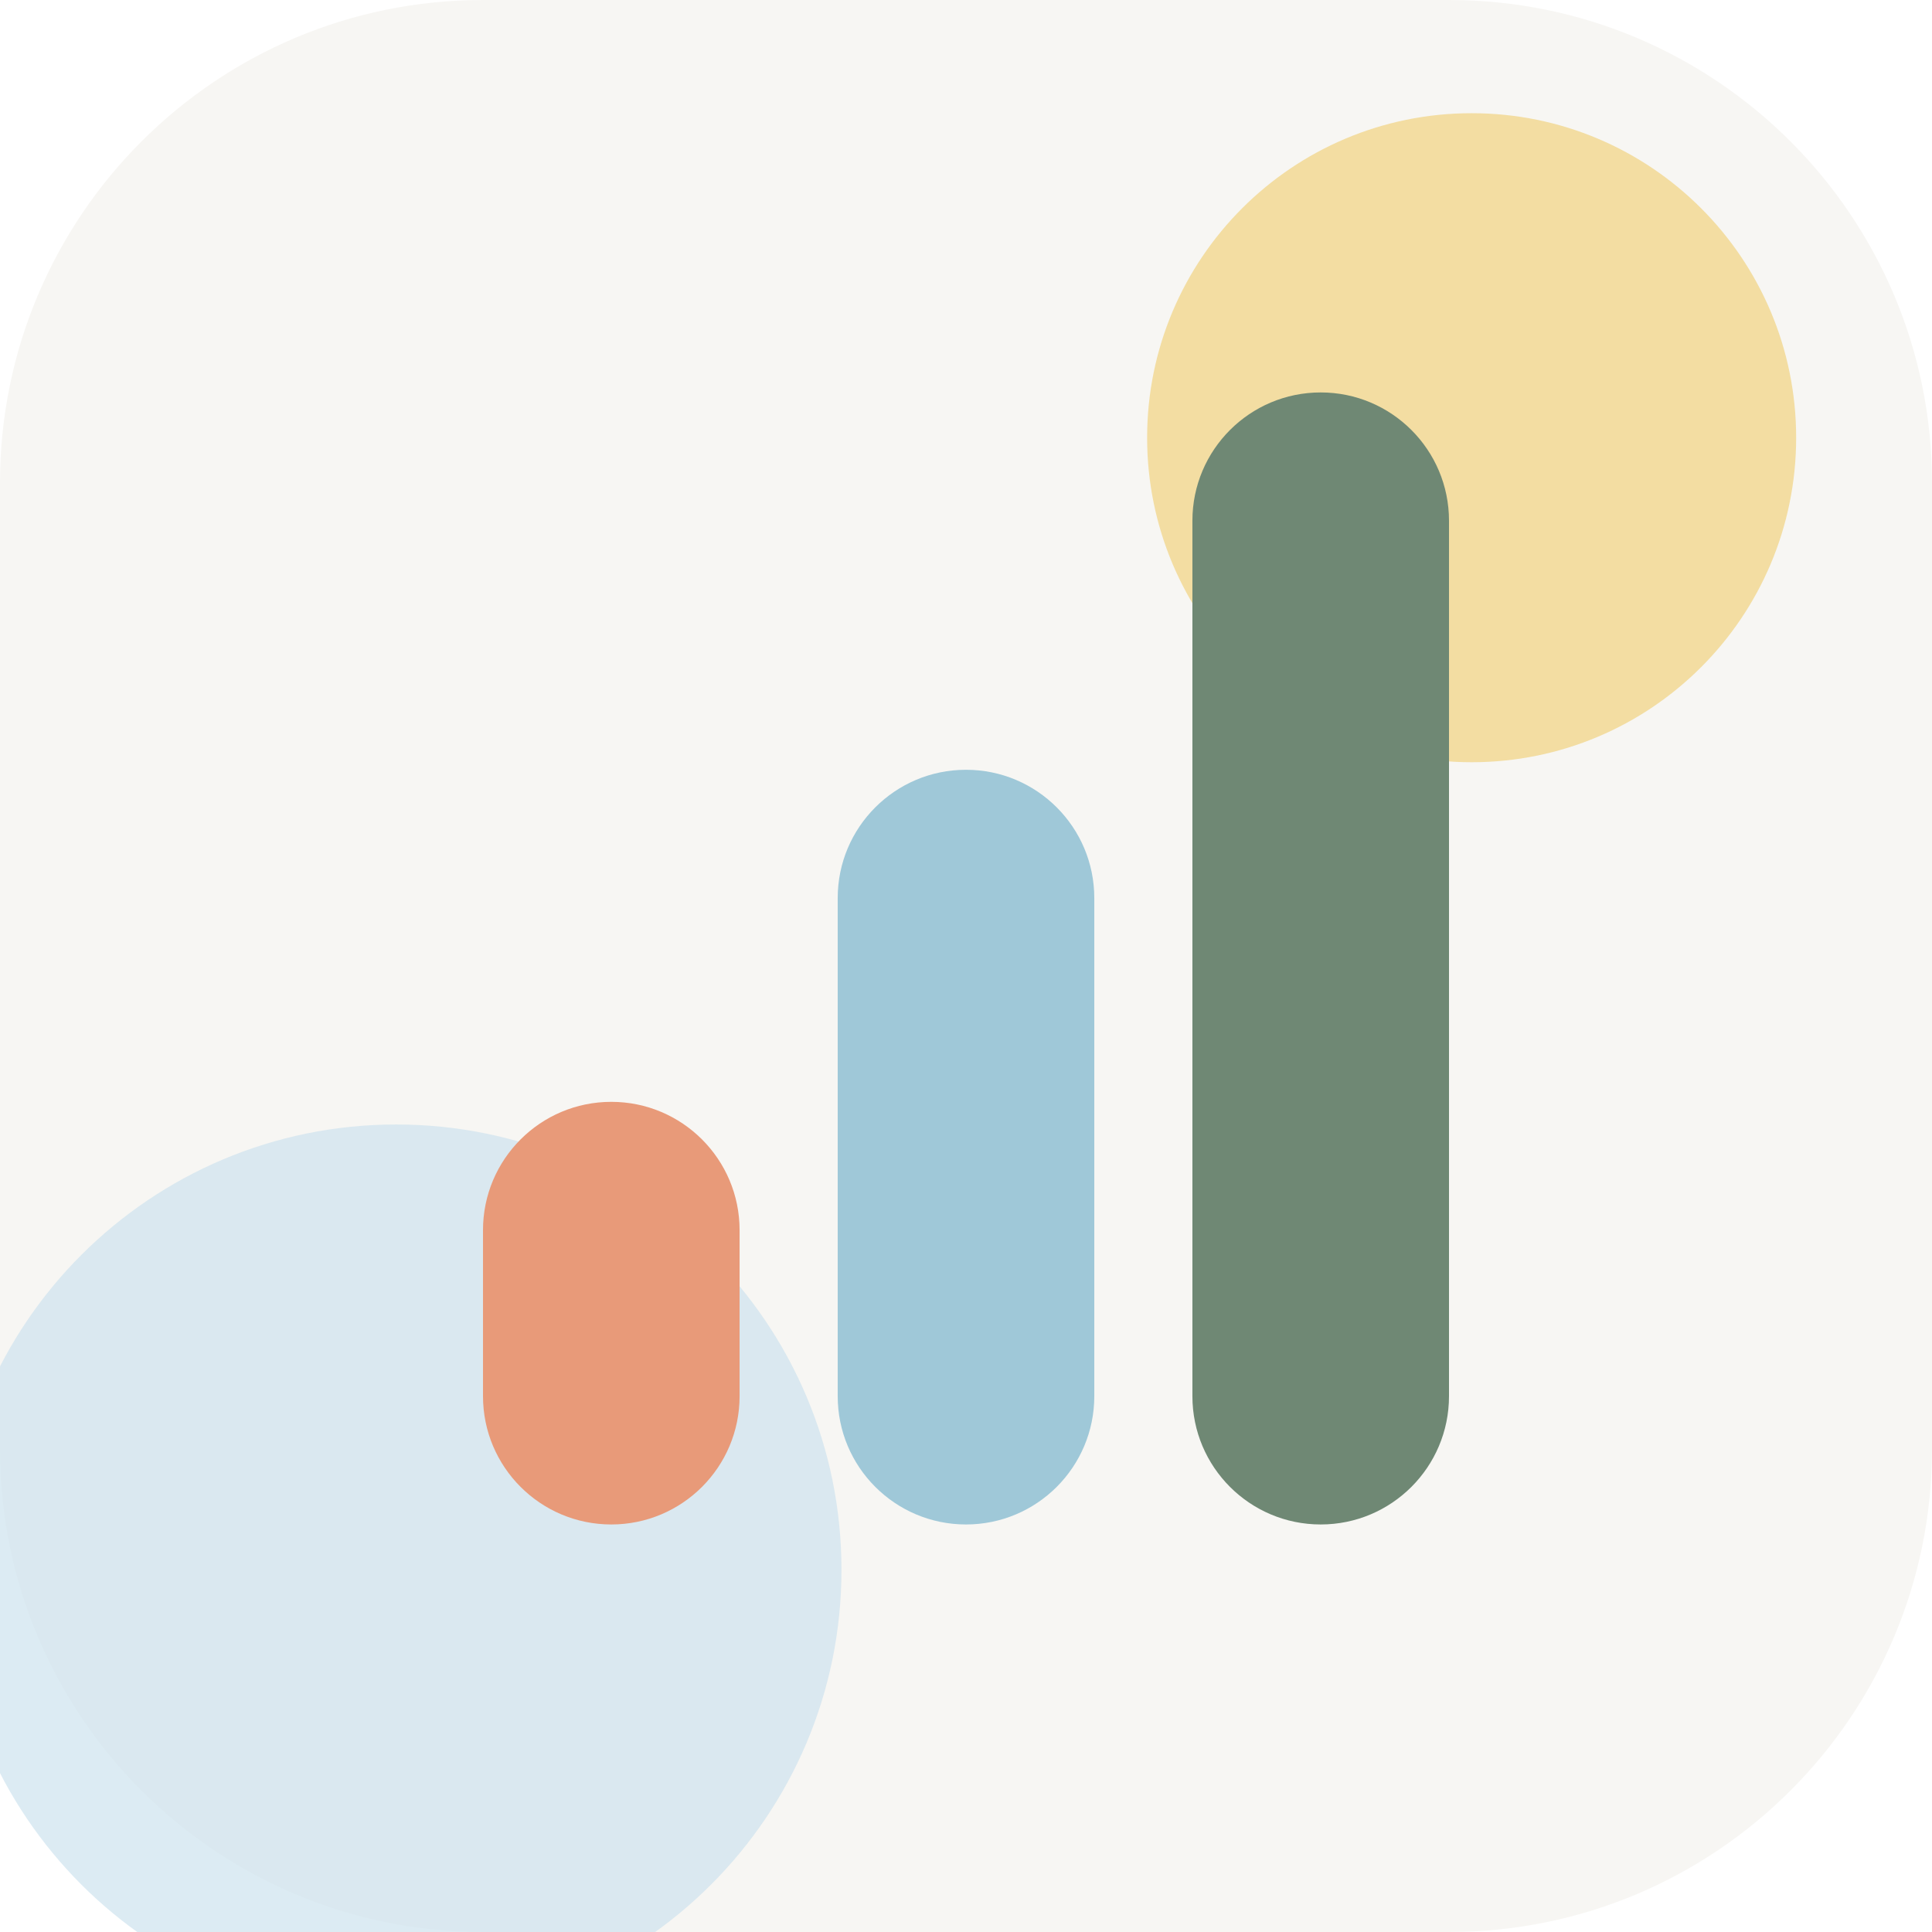
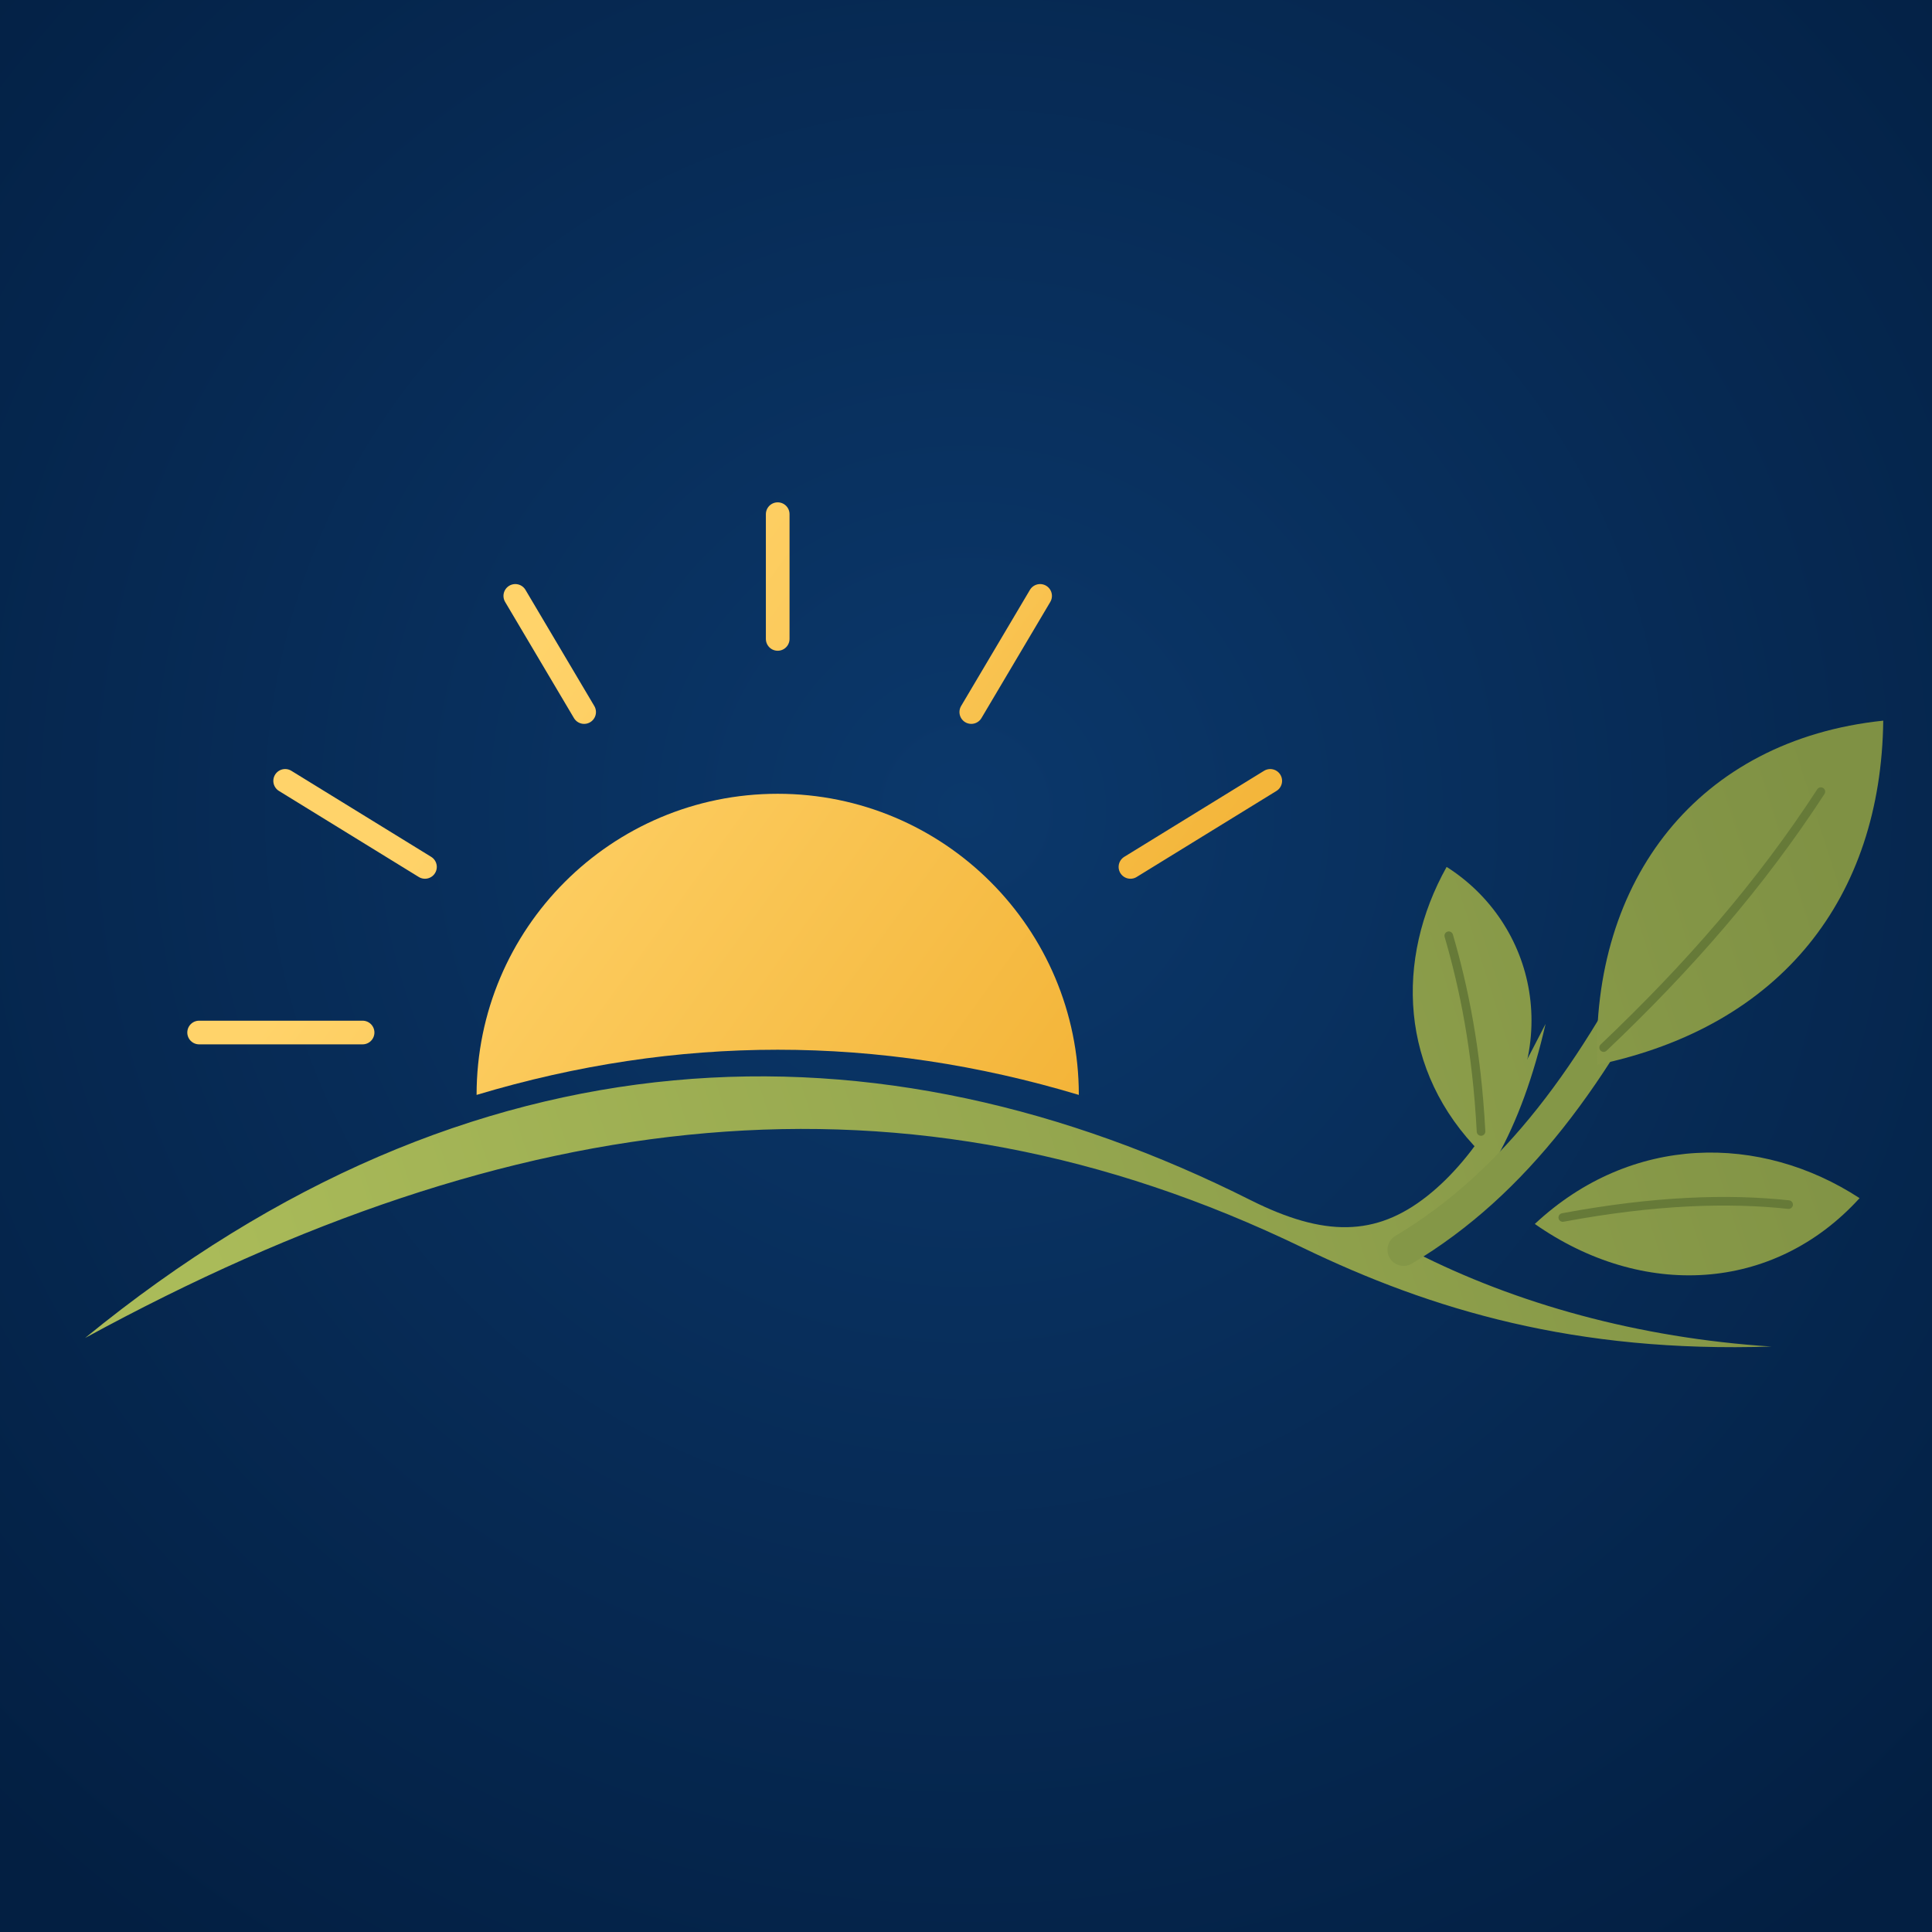
- <svg xmlns="http://www.w3.org/2000/svg" viewBox="0 0 512 512">
-   <rect width="512" height="512" rx="128" fill="#f7f6f3" />
-   <circle cx="390" cy="116" r="86" fill="#efcb68" opacity=".58" />
-   <circle cx="105" cy="416" r="118" fill="#cfe3ee" opacity=".72" />
-   <g transform="translate(128 104)">
-     <rect x="0" y="188" width="68" height="112" rx="34" fill="#e89a79" />
-     <rect x="94" y="100" width="68" height="200" rx="34" fill="#9fc8d8" />
-     <rect x="188" y="0" width="68" height="300" rx="34" fill="#6f8874" />
+ <svg xmlns="http://www.w3.org/2000/svg" viewBox="0 0 512 512" role="img" aria-labelledby="title description">
+   <defs>
+     <radialGradient id="blue" cx=".5" cy=".42" r=".72">
+       <stop stop-color="#0B386B" />
+       <stop offset="1" stop-color="#031F42" />
+     </radialGradient>
+     <linearGradient id="sun" x1="210" y1="90" x2="480" y2="285" gradientUnits="userSpaceOnUse">
+       <stop stop-color="#FFD36A" />
+       <stop offset="1" stop-color="#F3B438" />
+     </linearGradient>
+     <linearGradient id="green" x1="70" y1="390" x2="820" y2="150" gradientUnits="userSpaceOnUse">
+       <stop stop-color="#AABB59" />
+       <stop offset="1" stop-color="#7F9144" />
+     </linearGradient>
+   </defs>
+   <rect width="512" height="512" fill="url(#blue)" />
+   <g transform="translate(18 126) scale(.57)">
+     <g fill="none" stroke="url(#sun)" stroke-linecap="round" stroke-width="11">
+       <path d="M330 18v58" />
+       <path d="m208 56 32 54" />
+       <path d="m452 56-32 54" />
+       <path d="m101 142 65 40" />
+       <path d="m559 142-65 40" />
+       <path d="M61 259h76" />
+     </g>
+     <path d="M190 288A140 140 0 0 1 470 288Q330 246 190 288Z" fill="url(#sun)" />
+     <path d="M8 401C188 254 377 250 550 337c34 17 58 17 82-2 24-19 39-49 55-80-11 48-30 84-61 106 47 24 104 40 166 44-91 3-158-17-218-46-184-89-366-67-566 42Z" fill="url(#green)" />
+     <path d="M621 360c52-31 89-82 123-151" fill="none" stroke="#849747" stroke-linecap="round" stroke-width="15" />
+     <path d="M711 274c-3-86 47-151 133-160-1 82-47 142-133 160Z" fill="url(#green)" />
+     <path d="M714 266c40-38 73-76 101-119" fill="none" stroke="#667A38" stroke-linecap="round" stroke-width="4" />
+     <path d="M657 315c-38-38-40-90-16-133 41 26 56 84 16 133Z" fill="url(#green)" />
+     <path d="M657 305c-2-38-8-67-15-91" fill="none" stroke="#667A38" stroke-linecap="round" stroke-width="4" />
+     <path d="M682 348c45-42 105-42 151-12-40 44-101 47-151 12Z" fill="url(#green)" />
+     <path d="M695 345c43-8 77-9 105-6" fill="none" stroke="#667A38" stroke-linecap="round" stroke-width="4" />
  </g>
</svg>
